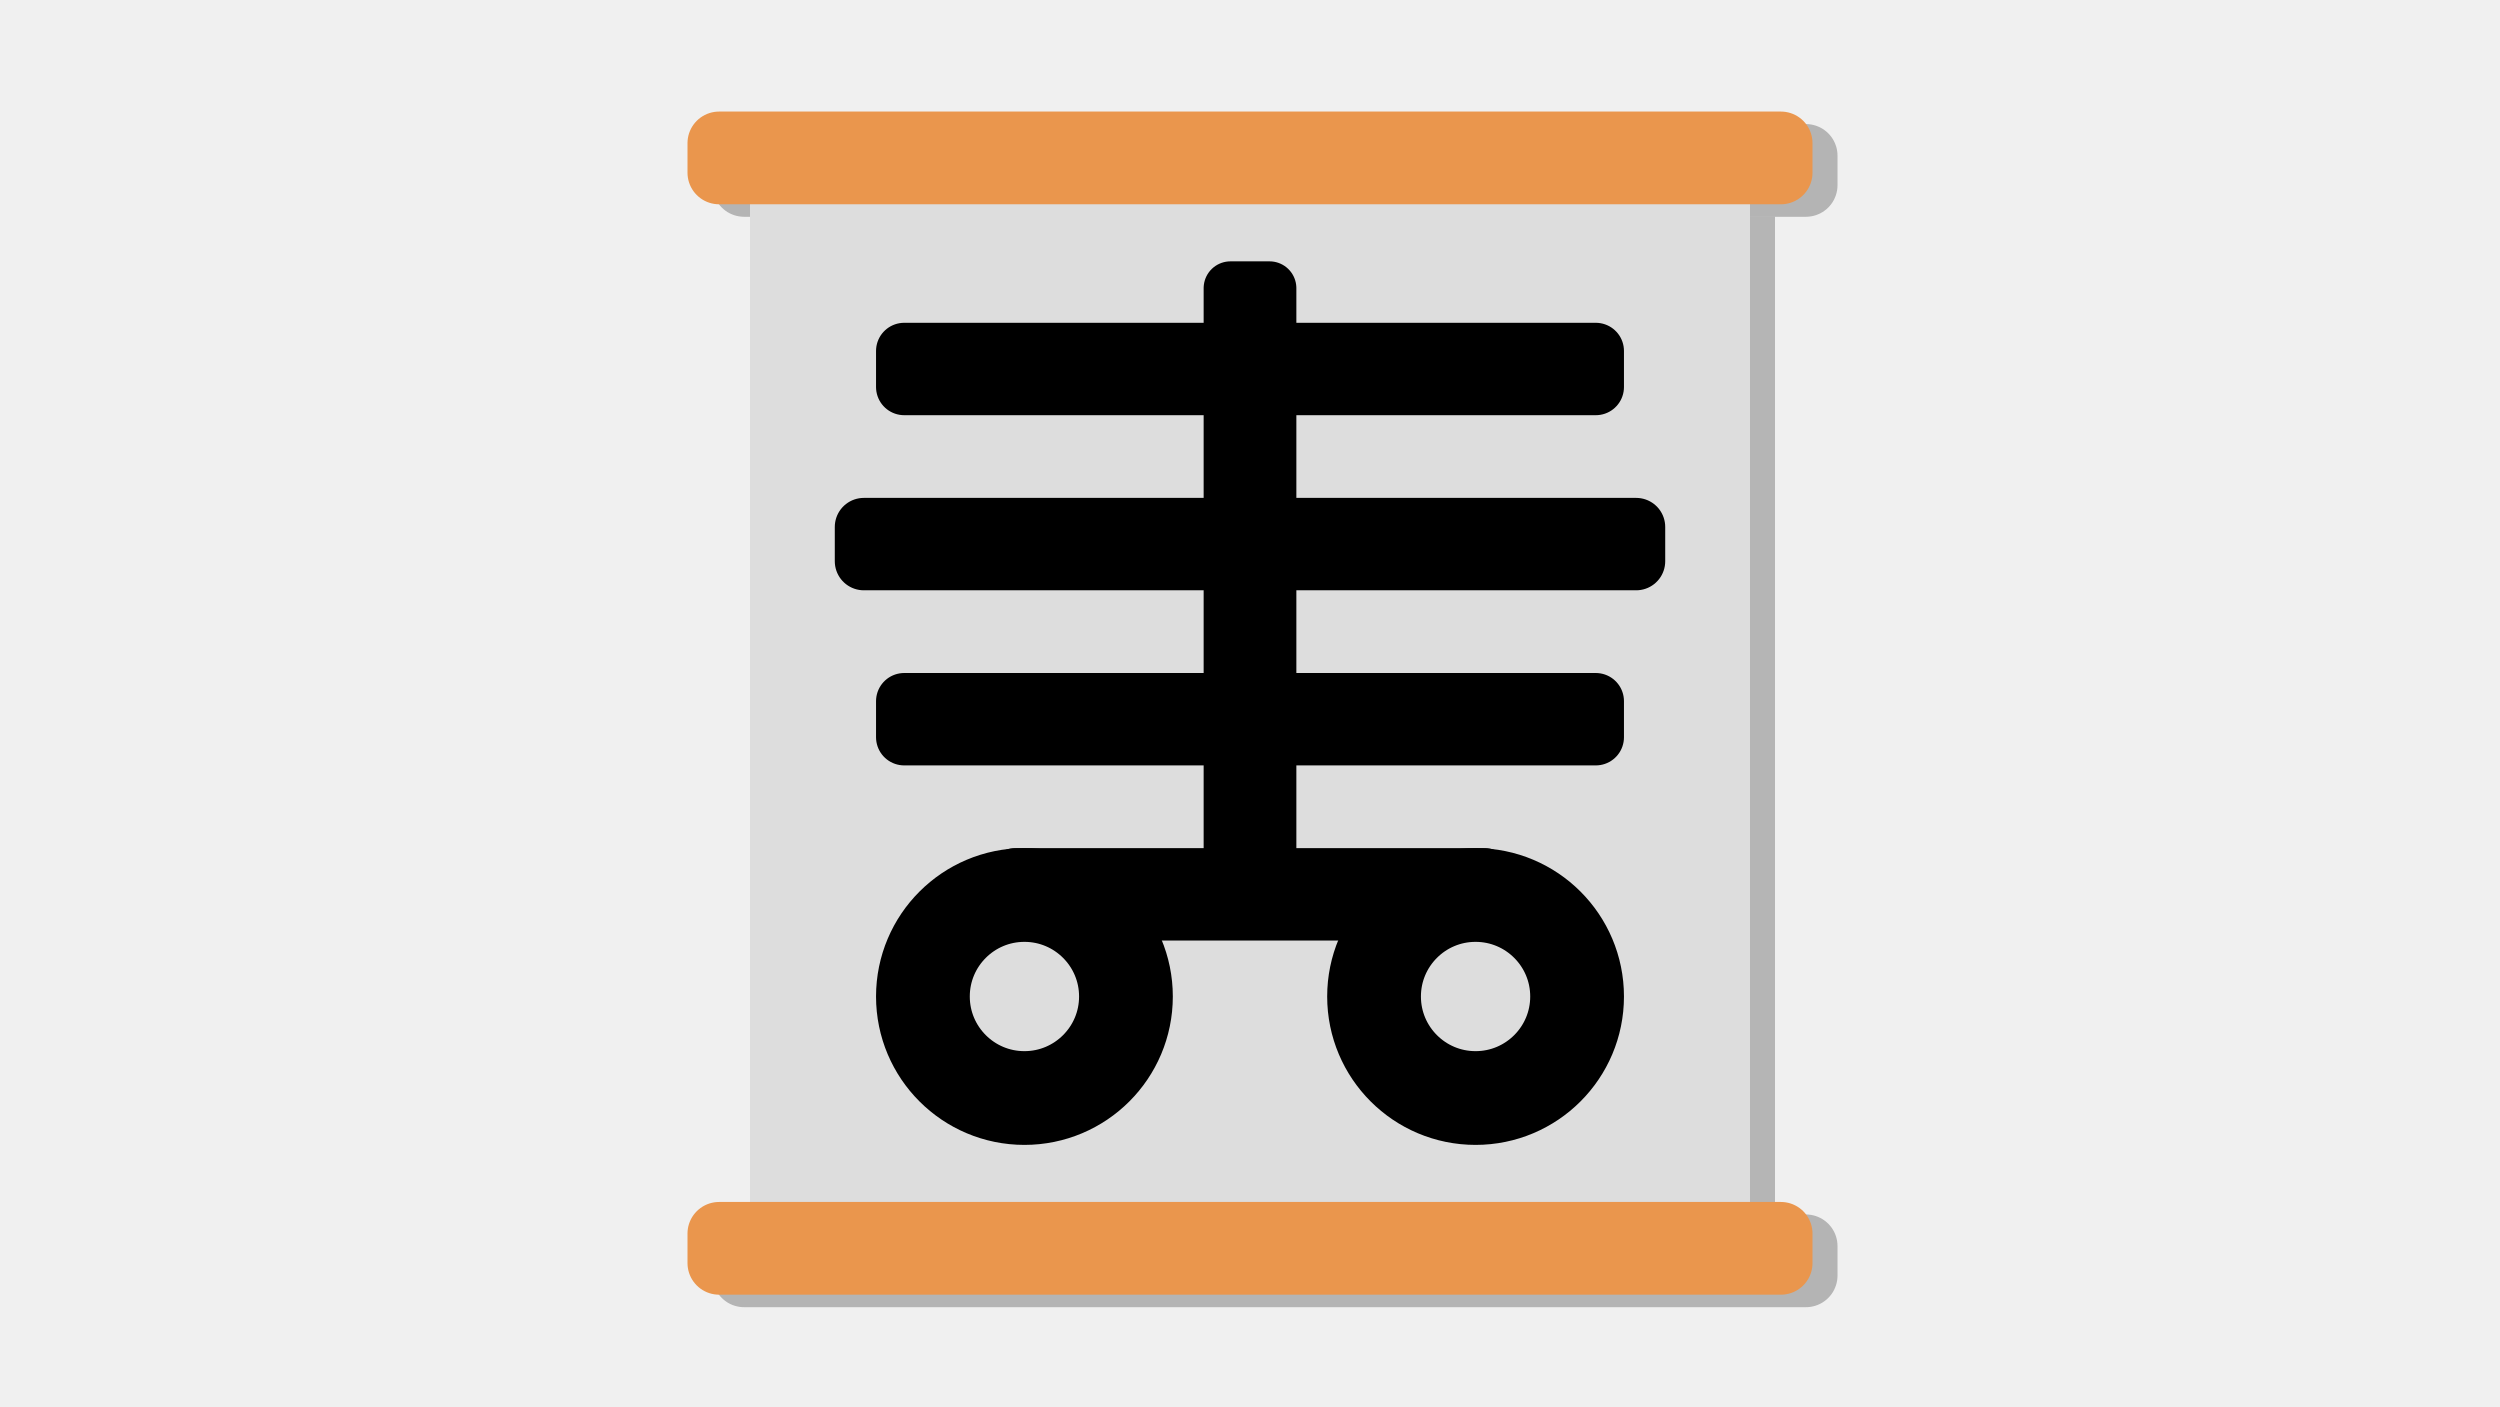
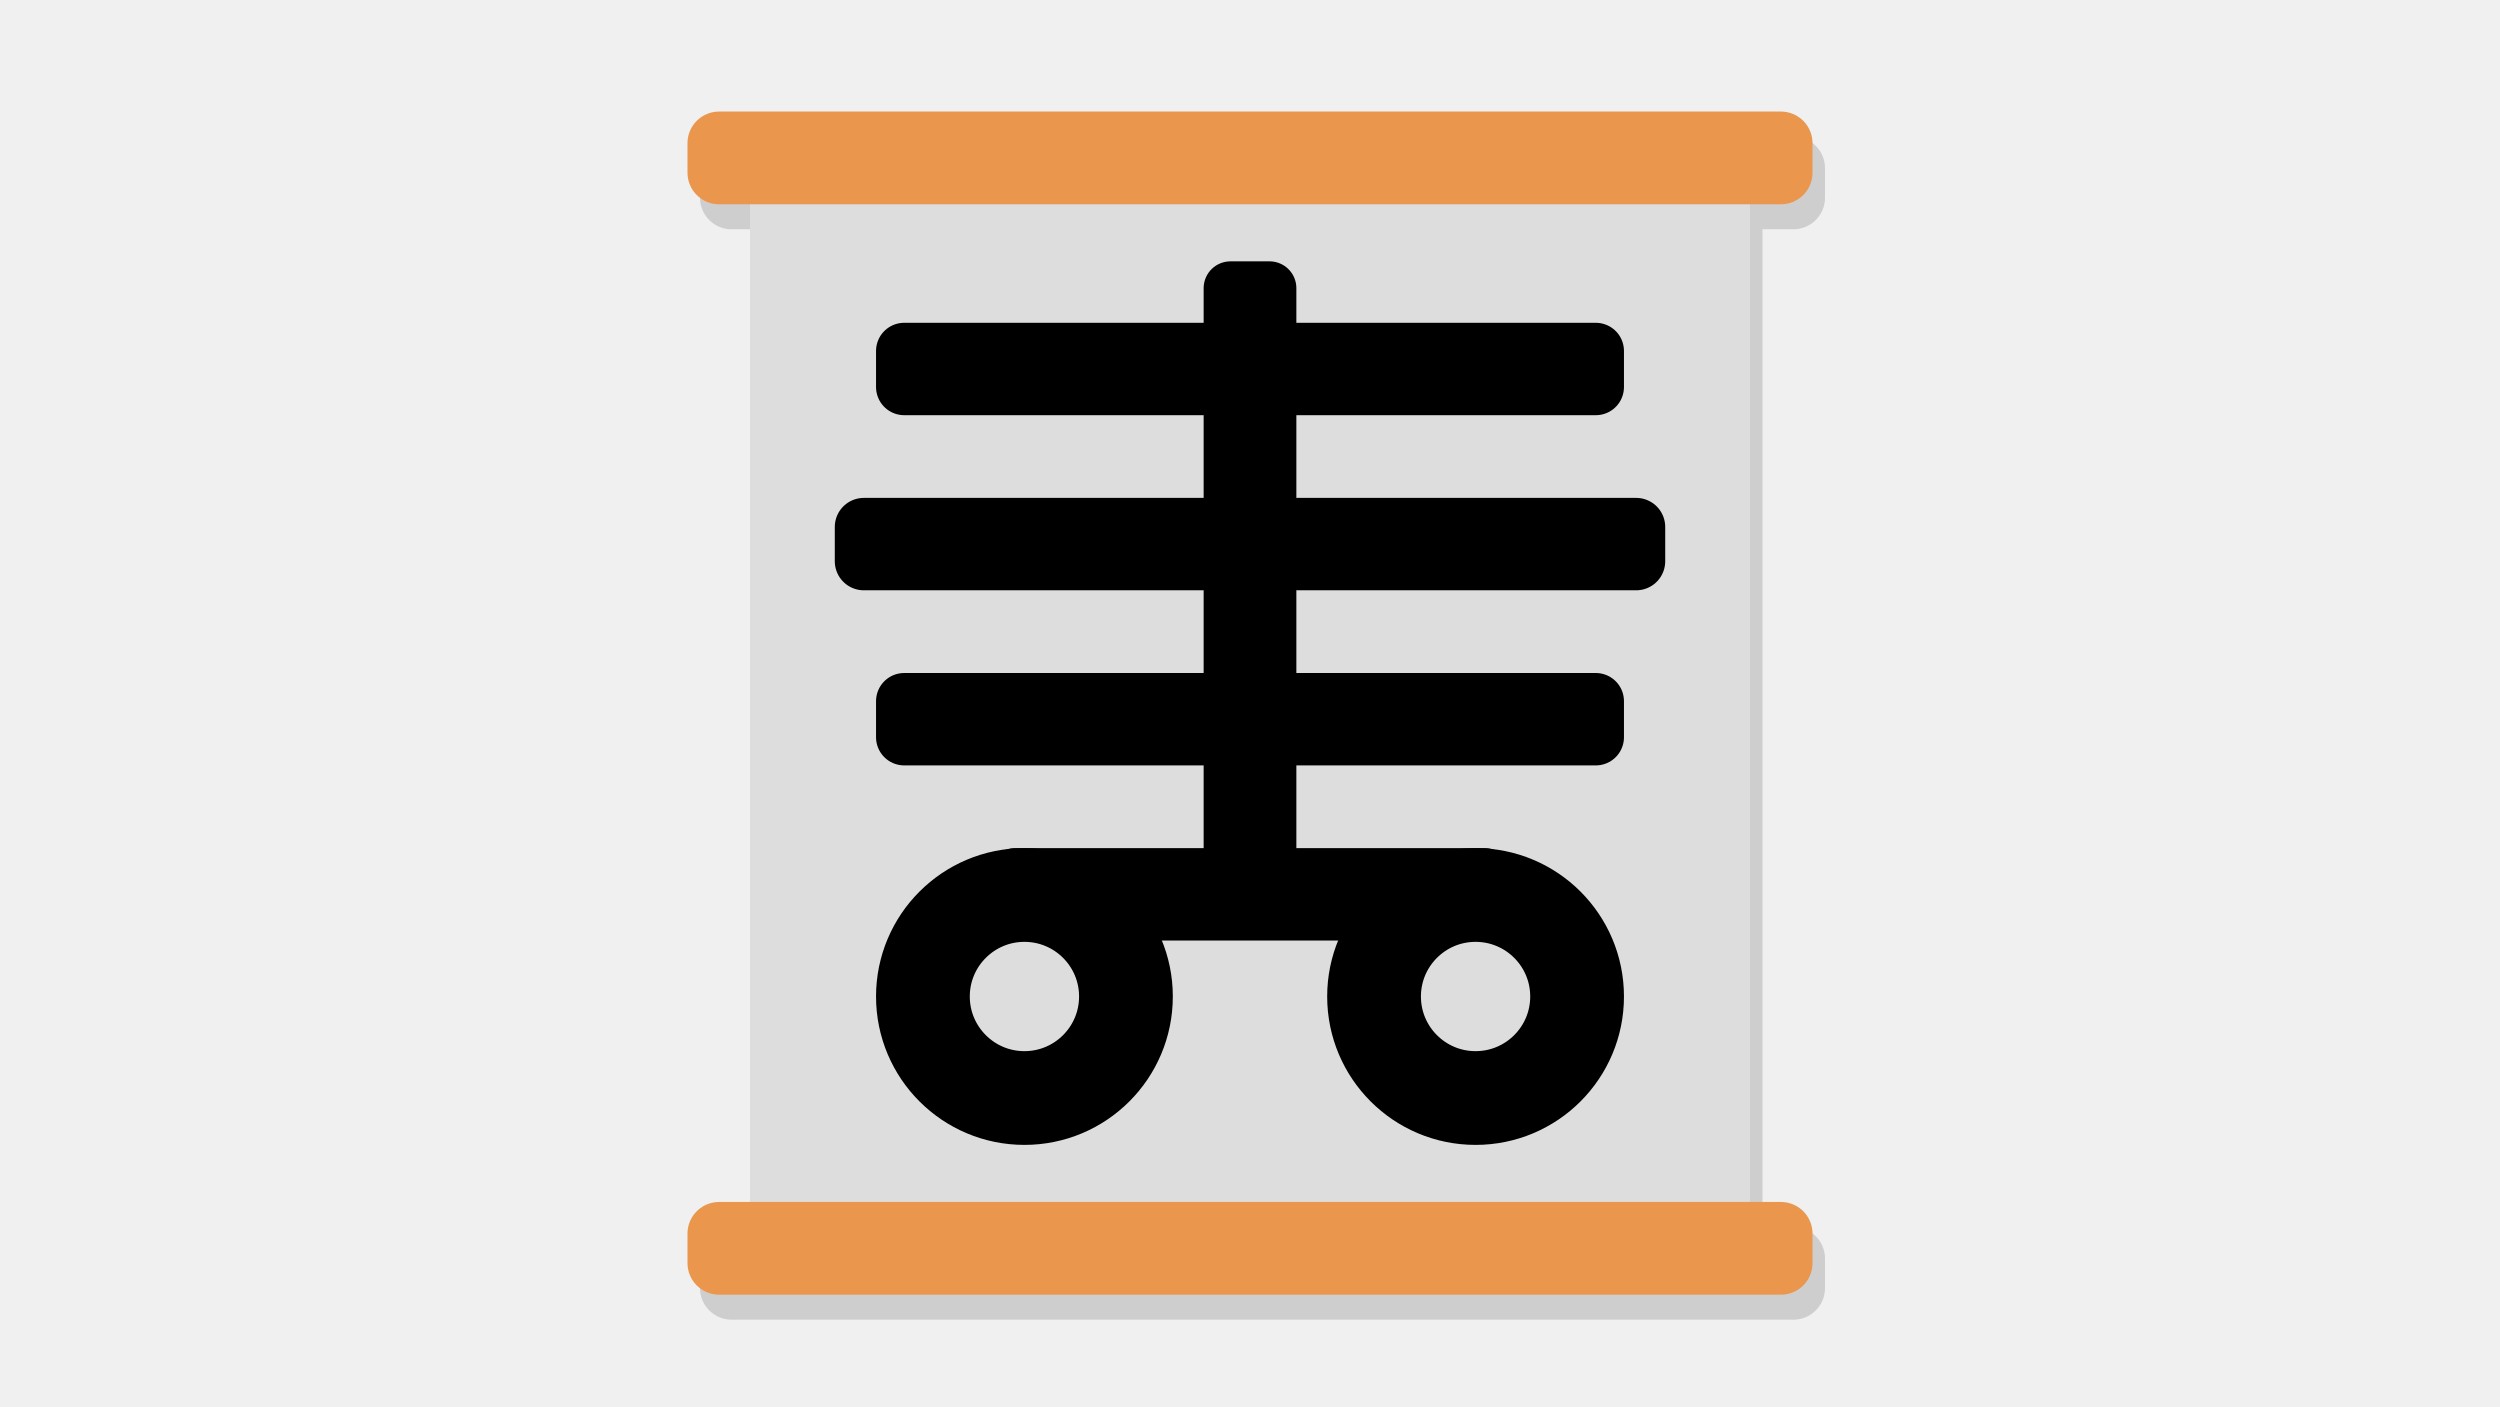
<svg xmlns="http://www.w3.org/2000/svg" version="1.1" id="Layer_1" x="0px" y="0px" viewBox="0 0 400 225" style="enable-background:new 0 0 400 225;" xml:space="preserve">
  <defs id="defs191">
	

		
		
		
		
		
	</defs>
  <style type="text/css" id="style126">
	.st0{fill:#4A97DA;}
	.st1{opacity:0.15;}
	.st2{fill:#231F20;}
	.st3{fill:#FFFFFF;}
	.st4{fill:#B0AFAD;}
	.st5{fill:#757575;}
	.st6{fill:#565656;}
	.st7{fill:#E29563;}
	.st8{fill:#494949;}
	.st9{fill:#D66F6E;}
	.st10{fill:none;}
</style>
-   <g id="g2602">
-     <g id="g2486" transform="translate(-65.04128,-225.9865)">
-       <rect style="font-variation-settings:normal;vector-effect:none;fill:#9c9c9c;fill-opacity:0.7;stroke:none;stroke-width:1.107;stroke-linecap:butt;stroke-linejoin:miter;stroke-miterlimit:4;stroke-dasharray:none;stroke-dashoffset:0;stroke-opacity:1;-inkscape-stroke:none;paint-order:stroke fill markers;stop-color:#000000" id="rect2720-5" width="160" height="159.622" x="189.041" y="260.652" />
-       <rect style="font-variation-settings:normal;opacity:1;vector-effect:none;fill:none;fill-opacity:0.941;stroke:#9b9b9b;stroke-width:10.107;stroke-linecap:round;stroke-linejoin:round;stroke-miterlimit:4;stroke-dasharray:none;stroke-dashoffset:0;stroke-opacity:0.7;-inkscape-stroke:none;paint-order:stroke fill markers;stop-color:#000000;stop-opacity:1" id="rect1956-6-7-5-0" width="169.893" height="4.728" x="184.095" y="425.355" />
-       <rect style="fill:none;fill-opacity:0.941;stroke:#9b9b9b;stroke-width:10.107;stroke-linecap:round;stroke-linejoin:round;stroke-miterlimit:4;stroke-dasharray:none;stroke-opacity:0.7;paint-order:stroke fill markers;stop-color:#000000" id="rect1956-6-7-5-6-9" width="169.893" height="4.728" x="184.095" y="250.89" />
+   <g id="g1101" transform="translate(-2,2)">
+     <rect style="font-variation-settings:normal;vector-effect:none;fill:#9c9c9c;fill-opacity:0.4;stroke:none;stroke-width:1.107;stroke-linecap:butt;stroke-linejoin:miter;stroke-miterlimit:4;stroke-dasharray:none;stroke-dashoffset:0;stroke-opacity:1;-inkscape-stroke:none;paint-order:stroke fill markers;stop-color:#000000" id="rect2720-5" width="160" height="159.622" x="124" y="34.666" />
+     <rect style="font-variation-settings:normal;vector-effect:none;fill:none;fill-opacity:0.941;stroke:#9b9b9b;stroke-width:10.107;stroke-linecap:round;stroke-linejoin:round;stroke-miterlimit:4;stroke-dasharray:none;stroke-dashoffset:0;stroke-opacity:0.4;-inkscape-stroke:none;paint-order:stroke fill markers;stop-color:#000000" id="rect1956-6-7-5-0" width="169.893" height="4.728" x="119.053" y="199.368" />
+     <rect style="fill:none;fill-opacity:0.941;stroke:#9b9b9b;stroke-width:10.107;stroke-linecap:round;stroke-linejoin:round;stroke-miterlimit:4;stroke-dasharray:none;stroke-opacity:0.4;paint-order:stroke fill markers;stop-color:#000000" id="rect1956-6-7-5-6-9" width="169.893" height="4.728" x="119.053" y="24.904" />
+   </g>
+   <g id="g2501">
+     <rect style="font-variation-settings:normal;vector-effect:none;fill:#dddddd;fill-opacity:1;stroke:none;stroke-width:1.135;stroke-linecap:butt;stroke-linejoin:miter;stroke-miterlimit:4;stroke-dasharray:none;stroke-dashoffset:0;stroke-opacity:1;-inkscape-stroke:none;paint-order:stroke fill markers;stop-color:#000000" id="rect2720" width="160" height="167.909" x="120" y="28.662" />
+     <rect style="fill:none;fill-opacity:0.941;stroke:#ea964d;stroke-width:10.107;stroke-linecap:round;stroke-linejoin:round;stroke-miterlimit:4;stroke-dasharray:none;stroke-opacity:1;paint-order:stroke fill markers;stop-color:#000000" id="rect1956-6-7-5" width="169.893" height="4.728" x="115.053" y="197.368" />
+     <rect style="fill:none;fill-opacity:0.941;stroke:#ea964d;stroke-width:10.107;stroke-linecap:round;stroke-linejoin:round;stroke-miterlimit:4;stroke-dasharray:none;stroke-opacity:1;paint-order:stroke fill markers;stop-color:#000000" id="rect1956-6-7-5-6" width="169.893" height="4.728" x="115.053" y="22.904" />
+     <g id="g1039">
+       <g id="g2145" transform="translate(99.63342,18.99777)">
+         <g id="g2112">
+           <ellipse style="fill:none;fill-opacity:0.941;stroke:#000000;stroke-width:15;stroke-miterlimit:4;stroke-dasharray:none;stroke-opacity:1;stop-color:#000000" id="path512" cx="64.275" cy="140.443" rx="16.243" ry="16.243" />
+           <ellipse style="fill:none;fill-opacity:0.941;stroke:#000000;stroke-width:15;stroke-miterlimit:4;stroke-dasharray:none;stroke-opacity:1;stop-color:#000000" id="path512-3" cx="136.458" cy="140.443" rx="16.243" ry="16.243" />
+         </g>
+         <rect style="fill:none;fill-opacity:0.941;stroke:#000000;stroke-width:8.035;stroke-linecap:round;stroke-linejoin:round;stroke-miterlimit:4;stroke-dasharray:none;stroke-opacity:1;paint-order:stroke fill markers;stop-color:#000000" id="rect1956" width="75.204" height="6.75" x="62.765" y="120.718" />
+       </g>
+       <rect style="fill:none;fill-opacity:0.941;stroke:#000000;stroke-width:9.012;stroke-linecap:round;stroke-linejoin:round;stroke-miterlimit:4;stroke-dasharray:none;stroke-opacity:1;paint-order:stroke fill markers;stop-color:#000000" id="rect1956-6" width="110.656" height="5.772" x="144.672" y="112.187" />
+       <rect style="fill:none;fill-opacity:0.941;stroke:#000000;stroke-width:9.291;stroke-linecap:round;stroke-linejoin:round;stroke-miterlimit:4;stroke-dasharray:none;stroke-opacity:1;paint-order:stroke fill markers;stop-color:#000000" id="rect1956-6-5" width="123.577" height="5.493" x="138.212" y="84.309" />
+       <rect style="fill:none;fill-opacity:0.941;stroke:#000000;stroke-width:9.012;stroke-linecap:round;stroke-linejoin:round;stroke-miterlimit:4;stroke-dasharray:none;stroke-opacity:1;paint-order:stroke fill markers;stop-color:#000000" id="rect1956-6-7" width="110.656" height="5.772" x="144.672" y="56.153" />
+       <rect style="fill:none;fill-opacity:0.941;stroke:#000000;stroke-width:8.578;stroke-linecap:round;stroke-linejoin:round;stroke-miterlimit:4;stroke-dasharray:none;stroke-opacity:1;paint-order:stroke fill markers;stop-color:#000000" id="rect1956-6-7-3" width="92.461" height="6.257" x="46.105" y="-203.129" transform="rotate(90)" />
    </g>
-     <g id="g2501">
-       <rect style="font-variation-settings:normal;vector-effect:none;fill:#dddddd;fill-opacity:1;stroke:none;stroke-width:1.135;stroke-linecap:butt;stroke-linejoin:miter;stroke-miterlimit:4;stroke-dasharray:none;stroke-dashoffset:0;stroke-opacity:1;-inkscape-stroke:none;paint-order:stroke fill markers;stop-color:#000000" id="rect2720" width="160" height="167.909" x="120" y="28.662" />
-       <rect style="fill:none;fill-opacity:0.941;stroke:#ea964d;stroke-width:10.107;stroke-linecap:round;stroke-linejoin:round;stroke-miterlimit:4;stroke-dasharray:none;stroke-opacity:1;paint-order:stroke fill markers;stop-color:#000000" id="rect1956-6-7-5" width="169.893" height="4.728" x="115.053" y="197.368" />
-       <rect style="fill:none;fill-opacity:0.941;stroke:#ea964d;stroke-width:10.107;stroke-linecap:round;stroke-linejoin:round;stroke-miterlimit:4;stroke-dasharray:none;stroke-opacity:1;paint-order:stroke fill markers;stop-color:#000000" id="rect1956-6-7-5-6" width="169.893" height="4.728" x="115.053" y="22.904" />
-       <g id="g1039">
-         <g id="g2145" transform="translate(99.63342,18.99777)">
-           <g id="g2112">
-             <ellipse style="fill:none;fill-opacity:0.941;stroke:#000000;stroke-width:15;stroke-miterlimit:4;stroke-dasharray:none;stroke-opacity:1;stop-color:#000000" id="path512" cx="64.275" cy="140.443" rx="16.243" ry="16.243" />
-             <ellipse style="fill:none;fill-opacity:0.941;stroke:#000000;stroke-width:15;stroke-miterlimit:4;stroke-dasharray:none;stroke-opacity:1;stop-color:#000000" id="path512-3" cx="136.458" cy="140.443" rx="16.243" ry="16.243" />
-           </g>
-           <rect style="fill:none;fill-opacity:0.941;stroke:#000000;stroke-width:8.035;stroke-linecap:round;stroke-linejoin:round;stroke-miterlimit:4;stroke-dasharray:none;stroke-opacity:1;paint-order:stroke fill markers;stop-color:#000000" id="rect1956" width="75.204" height="6.75" x="62.765" y="120.718" />
-         </g>
-         <rect style="fill:none;fill-opacity:0.941;stroke:#000000;stroke-width:9.012;stroke-linecap:round;stroke-linejoin:round;stroke-miterlimit:4;stroke-dasharray:none;stroke-opacity:1;paint-order:stroke fill markers;stop-color:#000000" id="rect1956-6" width="110.656" height="5.772" x="144.672" y="112.187" />
-         <rect style="fill:none;fill-opacity:0.941;stroke:#000000;stroke-width:9.291;stroke-linecap:round;stroke-linejoin:round;stroke-miterlimit:4;stroke-dasharray:none;stroke-opacity:1;paint-order:stroke fill markers;stop-color:#000000" id="rect1956-6-5" width="123.577" height="5.493" x="138.212" y="84.309" />
-         <rect style="fill:none;fill-opacity:0.941;stroke:#000000;stroke-width:9.012;stroke-linecap:round;stroke-linejoin:round;stroke-miterlimit:4;stroke-dasharray:none;stroke-opacity:1;paint-order:stroke fill markers;stop-color:#000000" id="rect1956-6-7" width="110.656" height="5.772" x="144.672" y="56.153" />
-         <rect style="fill:none;fill-opacity:0.941;stroke:#000000;stroke-width:8.578;stroke-linecap:round;stroke-linejoin:round;stroke-miterlimit:4;stroke-dasharray:none;stroke-opacity:1;paint-order:stroke fill markers;stop-color:#000000" id="rect1956-6-7-3" width="92.461" height="6.257" x="46.105" y="-203.129" transform="rotate(90)" />
-       </g>
-     </g>
-     <rect y="0" class="st10" width="400" height="225" id="rect184" x="0" />
  </g>
+   <rect y="0" class="st10" width="400" height="225" id="rect184" x="0" />
</svg>
